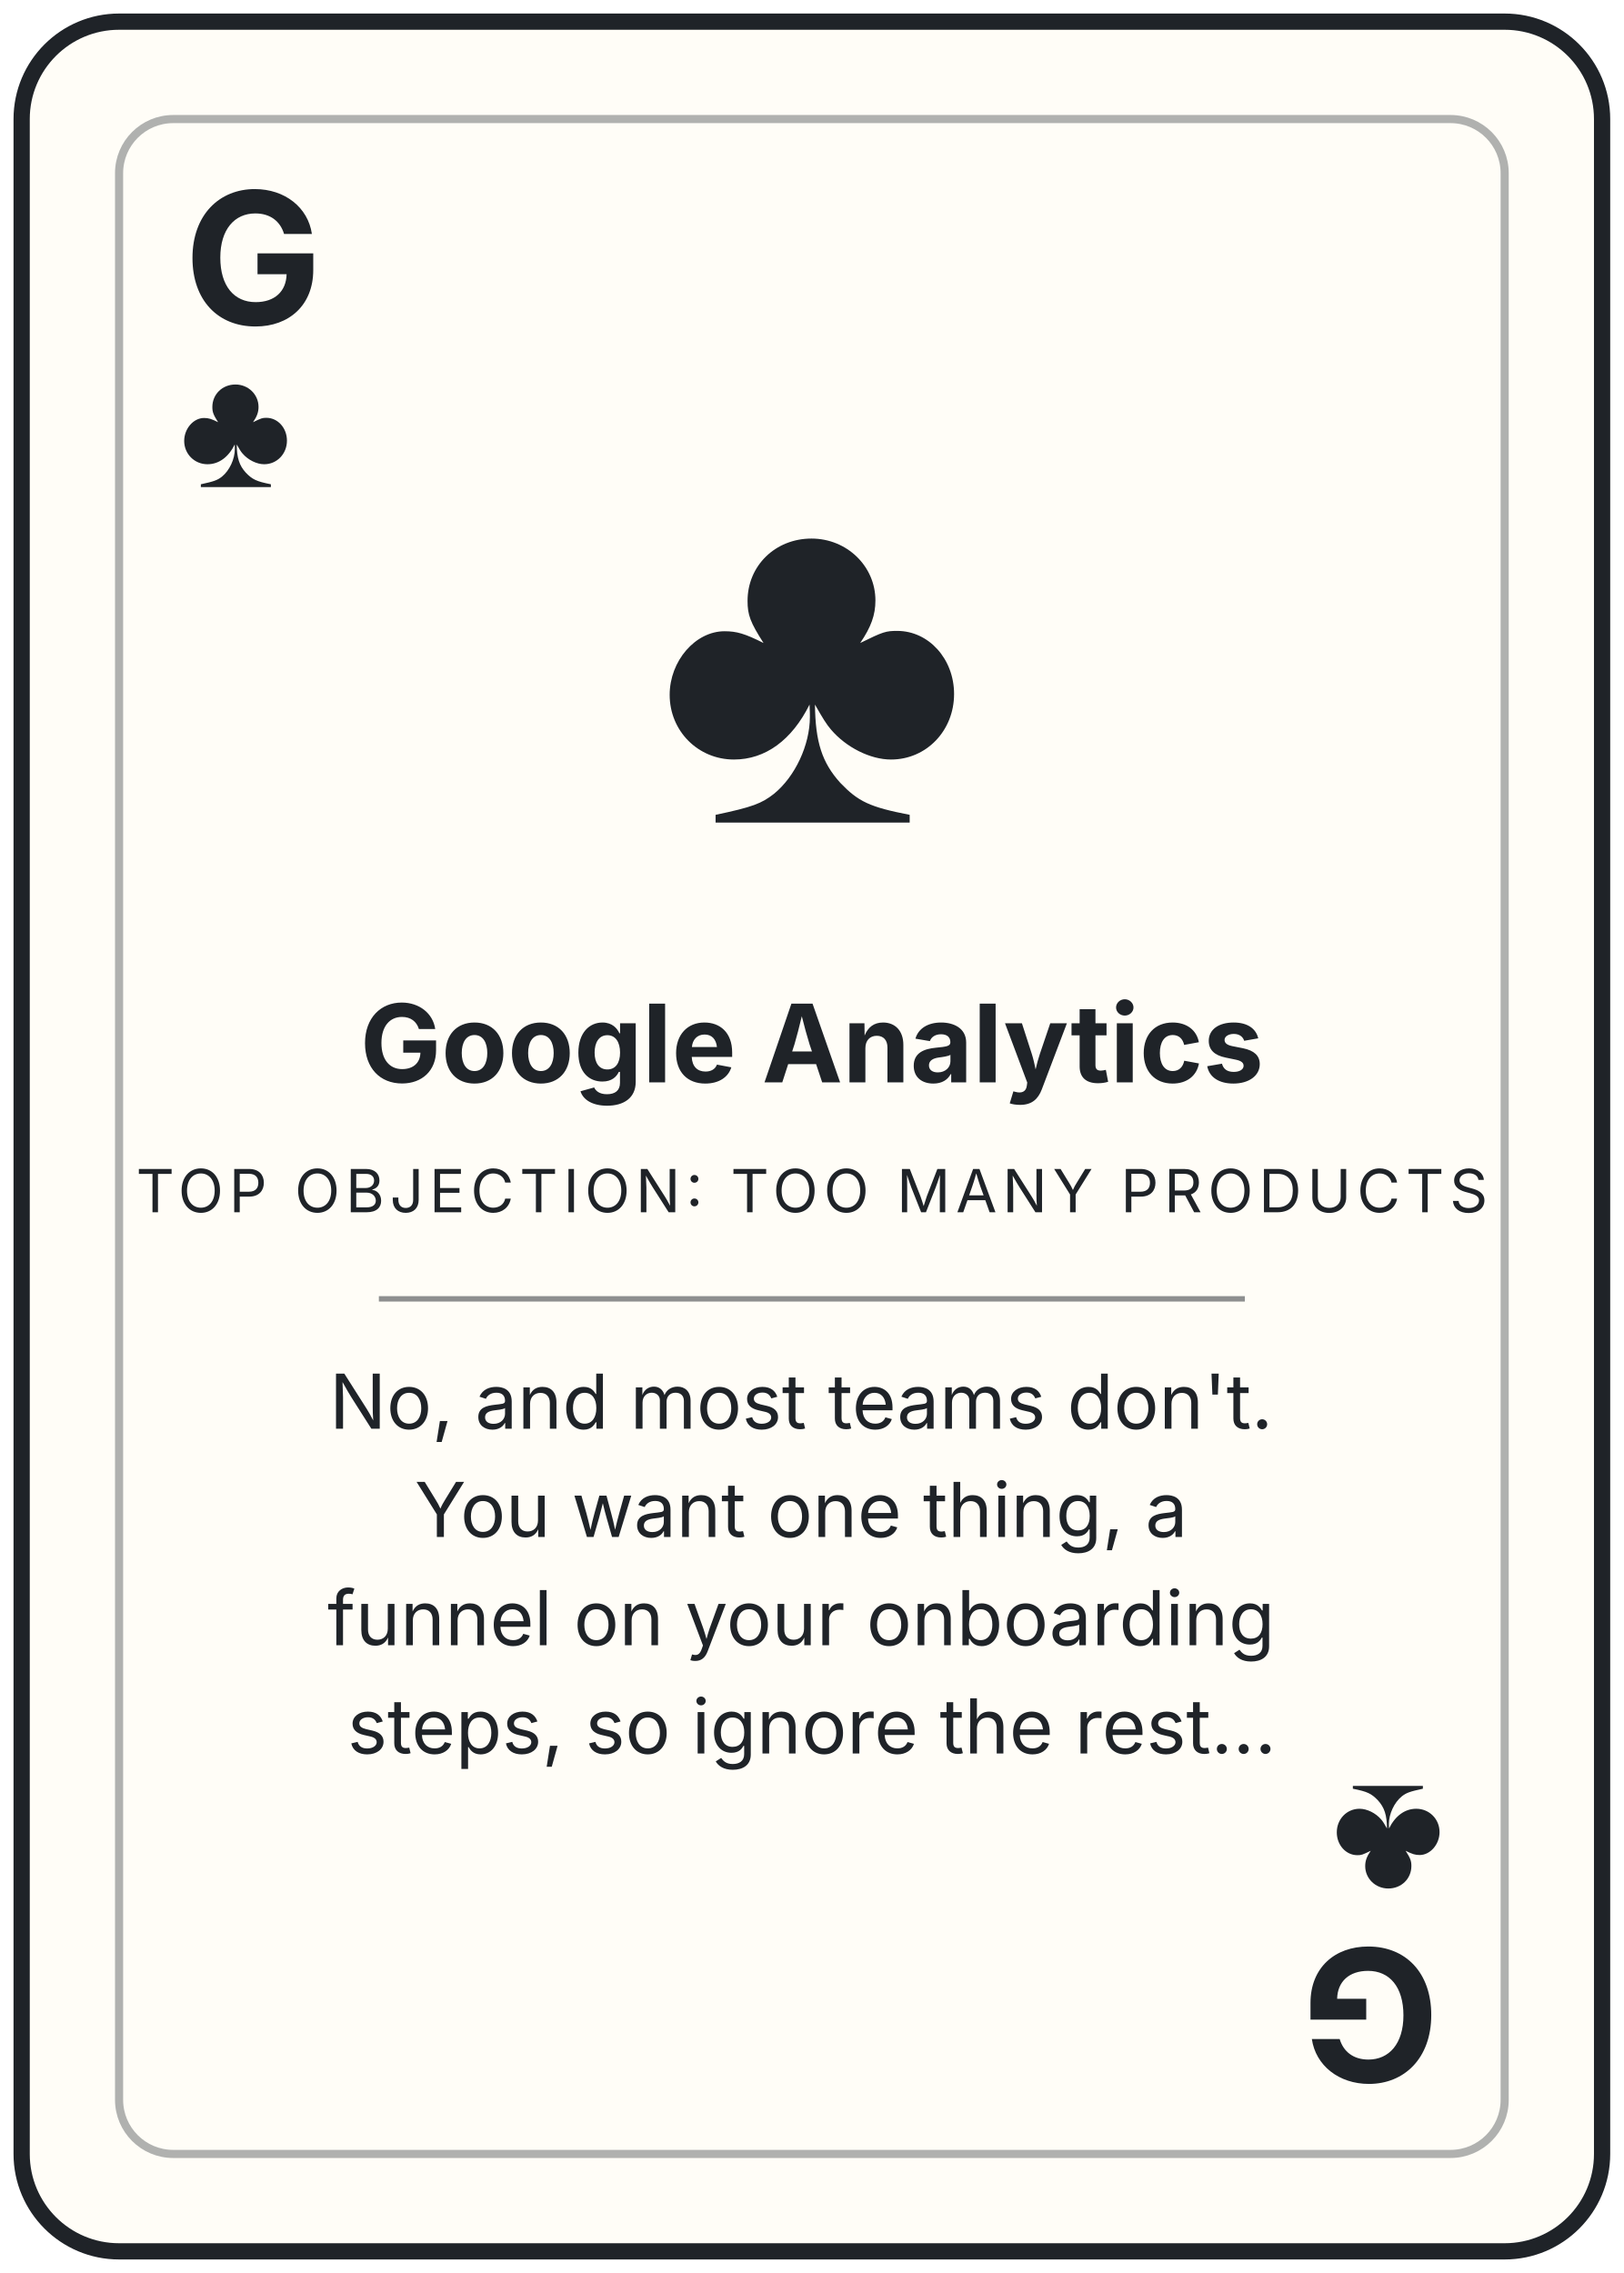
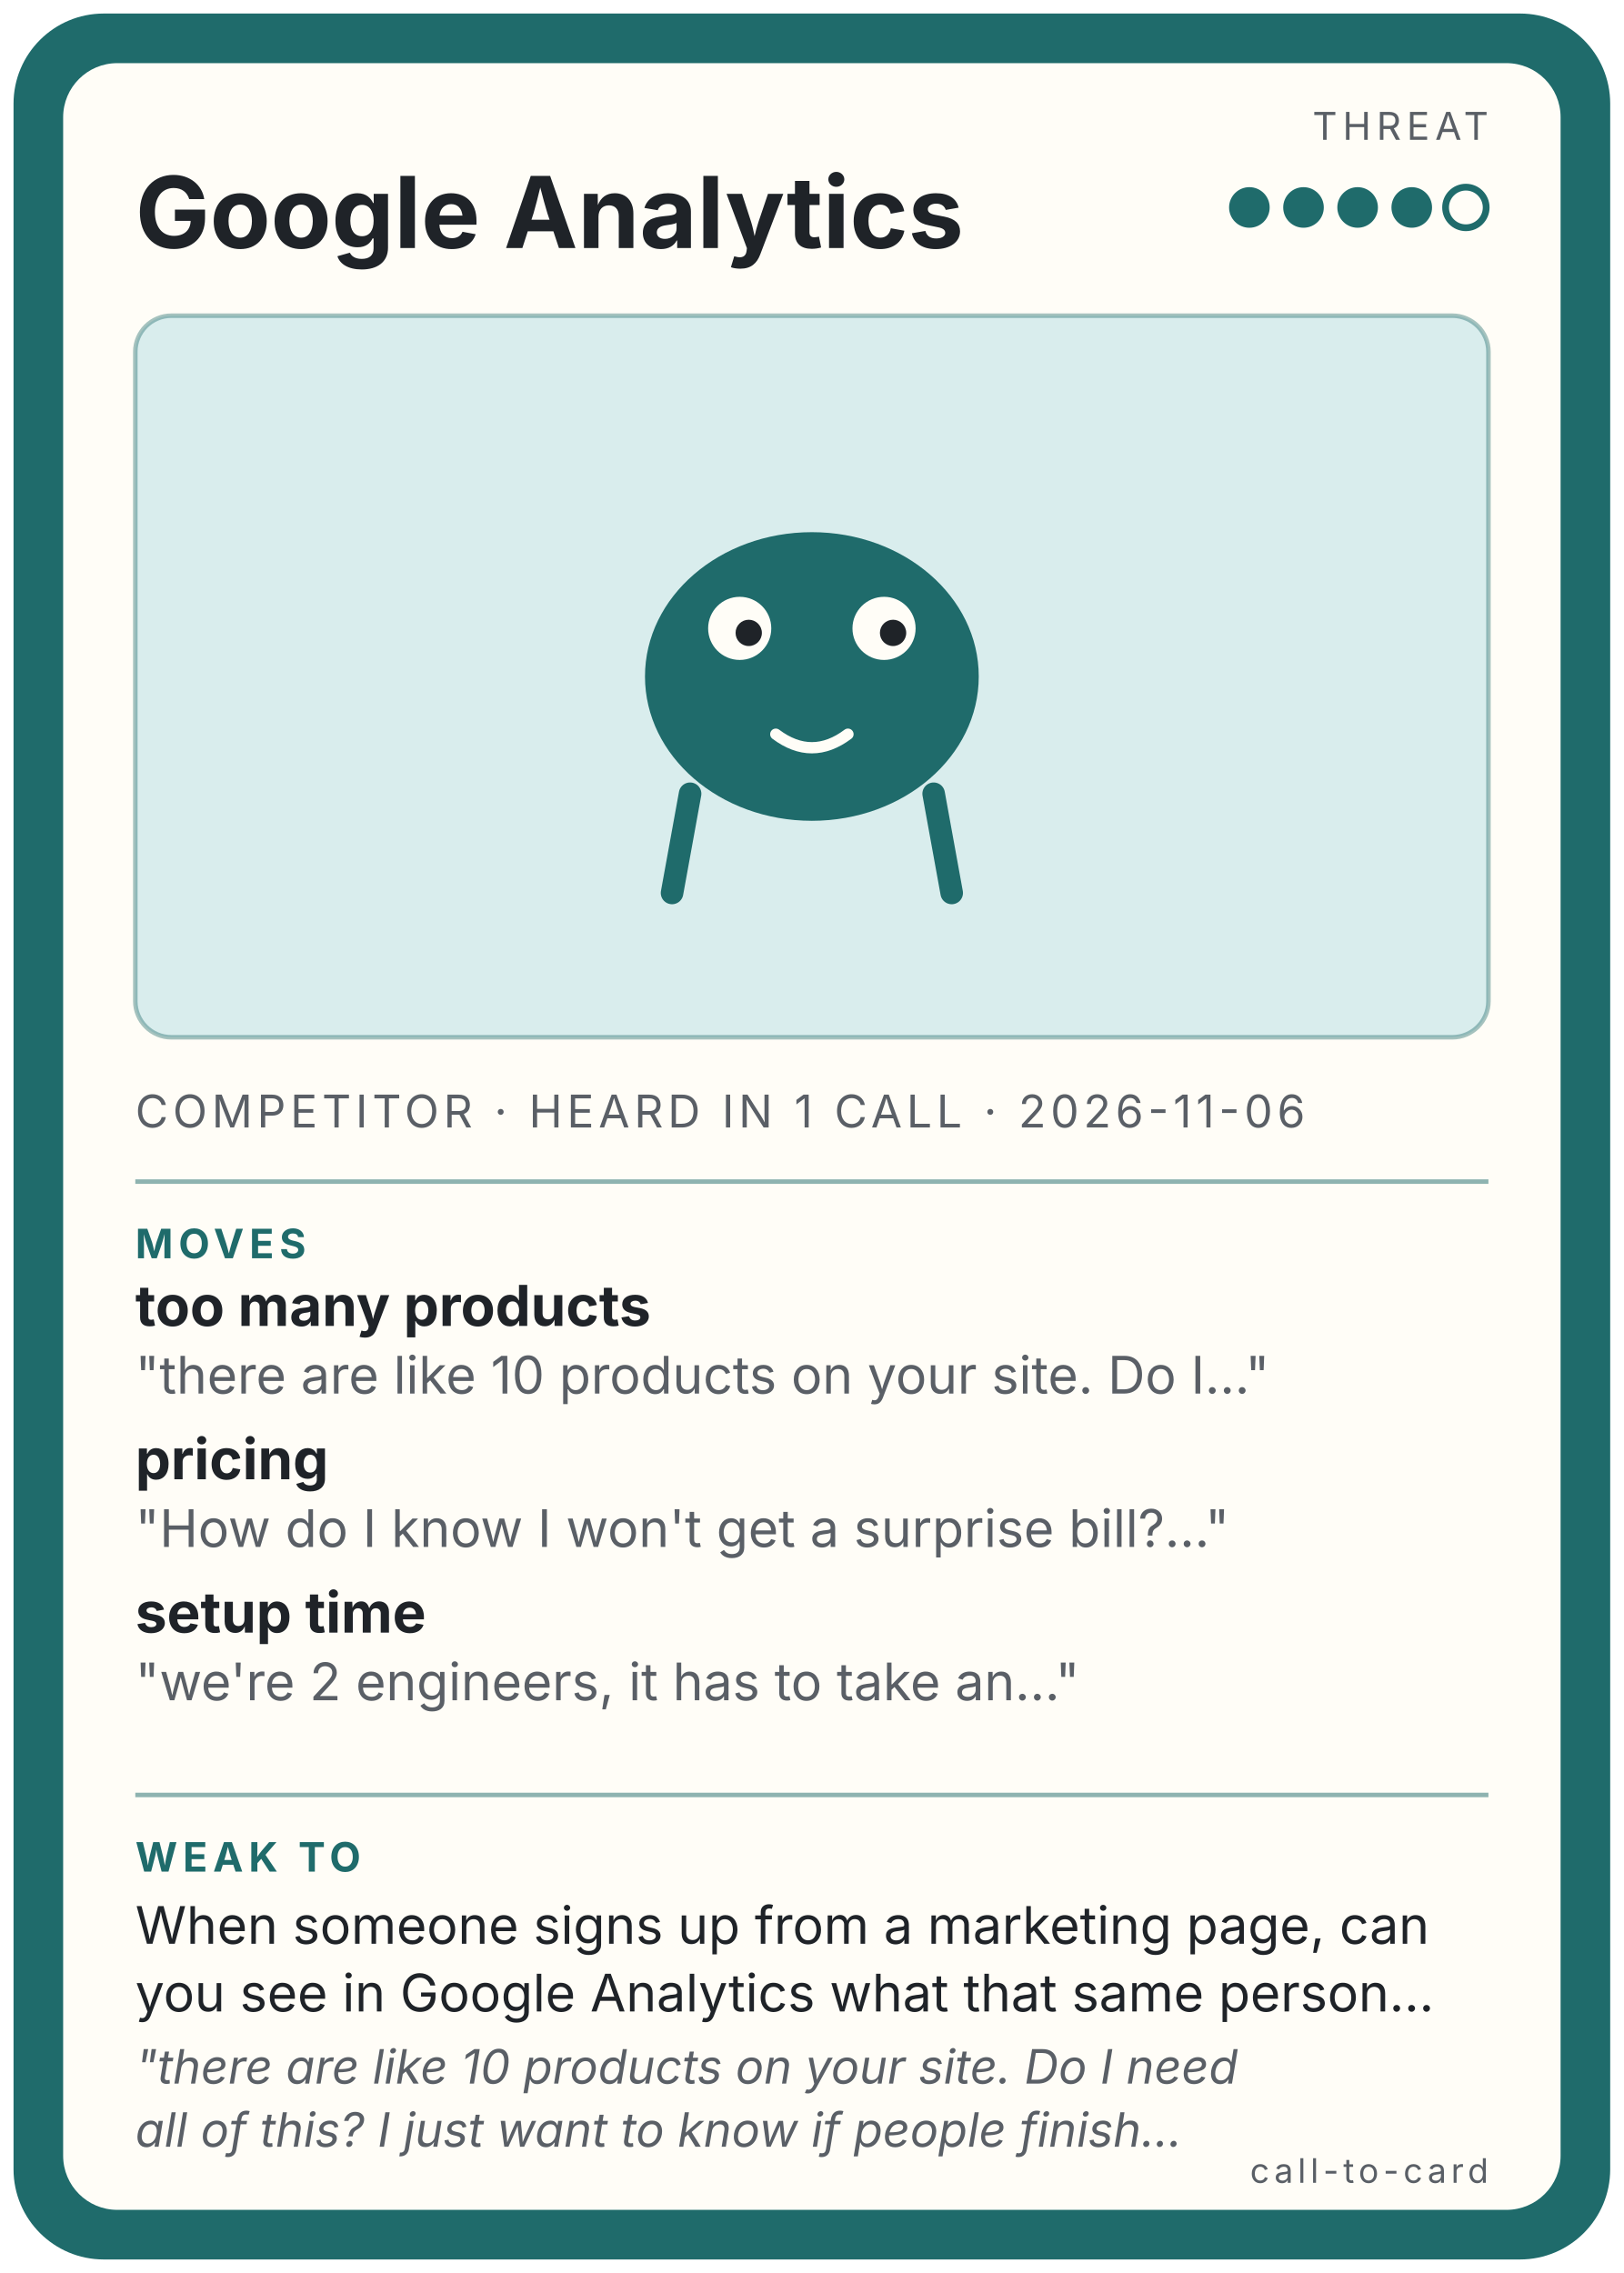
- <svg xmlns="http://www.w3.org/2000/svg" width="300" height="420" viewBox="0 0 300 420" role="img" font-family="'Atkinson Hyperlegible', Inter, system-ui, -apple-system, Helvetica, Arial, sans-serif">
-   <rect x="4" y="4" width="292" height="412" rx="18" fill="#FFFDF7" stroke="#1F2328" stroke-width="3" />
-   <rect x="22" y="22" width="256" height="376" rx="10" fill="none" stroke="#1F2328" stroke-opacity="0.35" stroke-width="1.5" />
-   <text x="34" y="60" font-size="34" font-weight="700" fill="#1F2328">G</text>
-   <text x="35" y="90" font-size="26" fill="#1F2328">♣</text>
-   <g transform="rotate(180 150 210)">
-     <text x="34" y="60" font-size="34" font-weight="700" fill="#1F2328">G</text>
-     <text x="35" y="90" font-size="26" fill="#1F2328">♣</text>
+ <svg xmlns="http://www.w3.org/2000/svg" width="360" height="504" viewBox="0 0 360 504" role="img" font-family="'Atkinson Hyperlegible', Inter, system-ui, -apple-system, Helvetica, Arial, sans-serif">
+   <rect x="3" y="3" width="354" height="498" rx="20" fill="#1F6B6B" />
+   <rect x="14" y="14" width="332" height="476" rx="12" fill="#FFFDF7" />
+   <text x="30" y="55" font-size="22" font-weight="700" fill="#1F2328">Google Analytics</text>
+   <text x="330" y="31" font-size="8.5" letter-spacing="1.2" text-anchor="end" fill="#5A5F66">THREAT</text>
+   <circle cx="277" cy="46" r="4.5" fill="#1F6B6B" />
+   <circle cx="289" cy="46" r="4.5" fill="#1F6B6B" />
+   <circle cx="301" cy="46" r="4.5" fill="#1F6B6B" />
+   <circle cx="313" cy="46" r="4.5" fill="#1F6B6B" />
+   <circle cx="325" cy="46" r="4.5" fill="none" stroke="#1F6B6B" stroke-width="1.5" />
+   <rect x="30" y="70" width="300" height="160" rx="8" fill="#D9EDED" stroke="#1F6B6B" stroke-opacity="0.4" />
+   <g id="art">
+     <line x1="153" y1="176" x2="149" y2="198" stroke="#1F6B6B" stroke-width="5" stroke-linecap="round" />
+     <line x1="207" y1="176" x2="211" y2="198" stroke="#1F6B6B" stroke-width="5" stroke-linecap="round" />
+     <ellipse cx="180" cy="150" rx="37" ry="32" fill="#1F6B6B" />
+     <circle cx="164" cy="139.333" r="7" fill="#FFFDF7" />
+     <circle cx="166" cy="140.333" r="2.917" fill="#1F2328" />
+     <circle cx="196" cy="139.333" r="7" fill="#FFFDF7" />
+     <circle cx="198" cy="140.333" r="2.917" fill="#1F2328" />
+     <path d="M172 162.8 q 8 6 16 0" fill="none" stroke="#FFFDF7" stroke-width="2.5" stroke-linecap="round" />
  </g>
-   <text x="150" y="152" font-size="72" text-anchor="middle" fill="#1F2328">♣</text>
-   <text x="150" y="200" font-size="20" font-weight="700" text-anchor="middle" fill="#1F2328">Google Analytics</text>
-   <text x="150" y="224" font-size="11" letter-spacing="1" text-anchor="middle" fill="#1F2328">TOP OBJECTION: TOO MANY PRODUCTS</text>
-   <line x1="70" y1="240" x2="230" y2="240" stroke="#1F2328" stroke-opacity="0.5" />
-   <text x="150" y="264" font-size="14" text-anchor="middle" fill="#1F2328">
-     <tspan x="150" dy="0">No, and most teams don't.</tspan>
-     <tspan x="150" dy="20">You want one thing, a</tspan>
-     <tspan x="150" dy="20">funnel on your onboarding</tspan>
-     <tspan x="150" dy="20">steps, so ignore the rest…</tspan>
+   <text x="30" y="250" font-size="10" letter-spacing="1" fill="#5A5F66">COMPETITOR · HEARD IN 1 CALL · 2026-11-06</text>
+   <line x1="30" y1="262" x2="330" y2="262" stroke="#1F6B6B" stroke-opacity="0.5" />
+   <text x="30" y="279" font-size="9" letter-spacing="1.2" font-weight="700" fill="#1F6B6B">MOVES</text>
+   <text x="30" y="294" font-size="12.5" font-weight="700" fill="#1F2328">too many products</text>
+   <text x="30" y="309" font-size="11.5" fill="#5A5F66">"there are like 10 products on your site. Do I…"</text>
+   <text x="30" y="328" font-size="12.5" font-weight="700" fill="#1F2328">pricing</text>
+   <text x="30" y="343" font-size="11.5" fill="#5A5F66">"How do I know I won't get a surprise bill?…"</text>
+   <text x="30" y="362" font-size="12.5" font-weight="700" fill="#1F2328">setup time</text>
+   <text x="30" y="377" font-size="11.5" fill="#5A5F66">"we're 2 engineers, it has to take an…"</text>
+   <line x1="30" y1="398" x2="330" y2="398" stroke="#1F6B6B" stroke-opacity="0.5" />
+   <text x="30" y="415" font-size="9" letter-spacing="1.2" font-weight="700" fill="#1F6B6B">WEAK TO</text>
+   <text x="30" y="431" font-size="11.5" fill="#1F2328">
+     <tspan x="30" dy="0">When someone signs up from a marketing page, can</tspan>
+     <tspan x="30" dy="15">you see in Google Analytics what that same person…</tspan>
  </text>
+   <text x="30" y="462" font-size="10.5" font-style="italic" fill="#5A5F66">
+     <tspan x="30" dy="0">"there are like 10 products on your site. Do I need</tspan>
+     <tspan x="30" dy="14">all of this? I just want to know if people finish…</tspan>
+   </text>
+   <text x="330" y="484" font-size="7.5" letter-spacing="1" text-anchor="end" fill="#5A5F66">call-to-card</text>
</svg>
